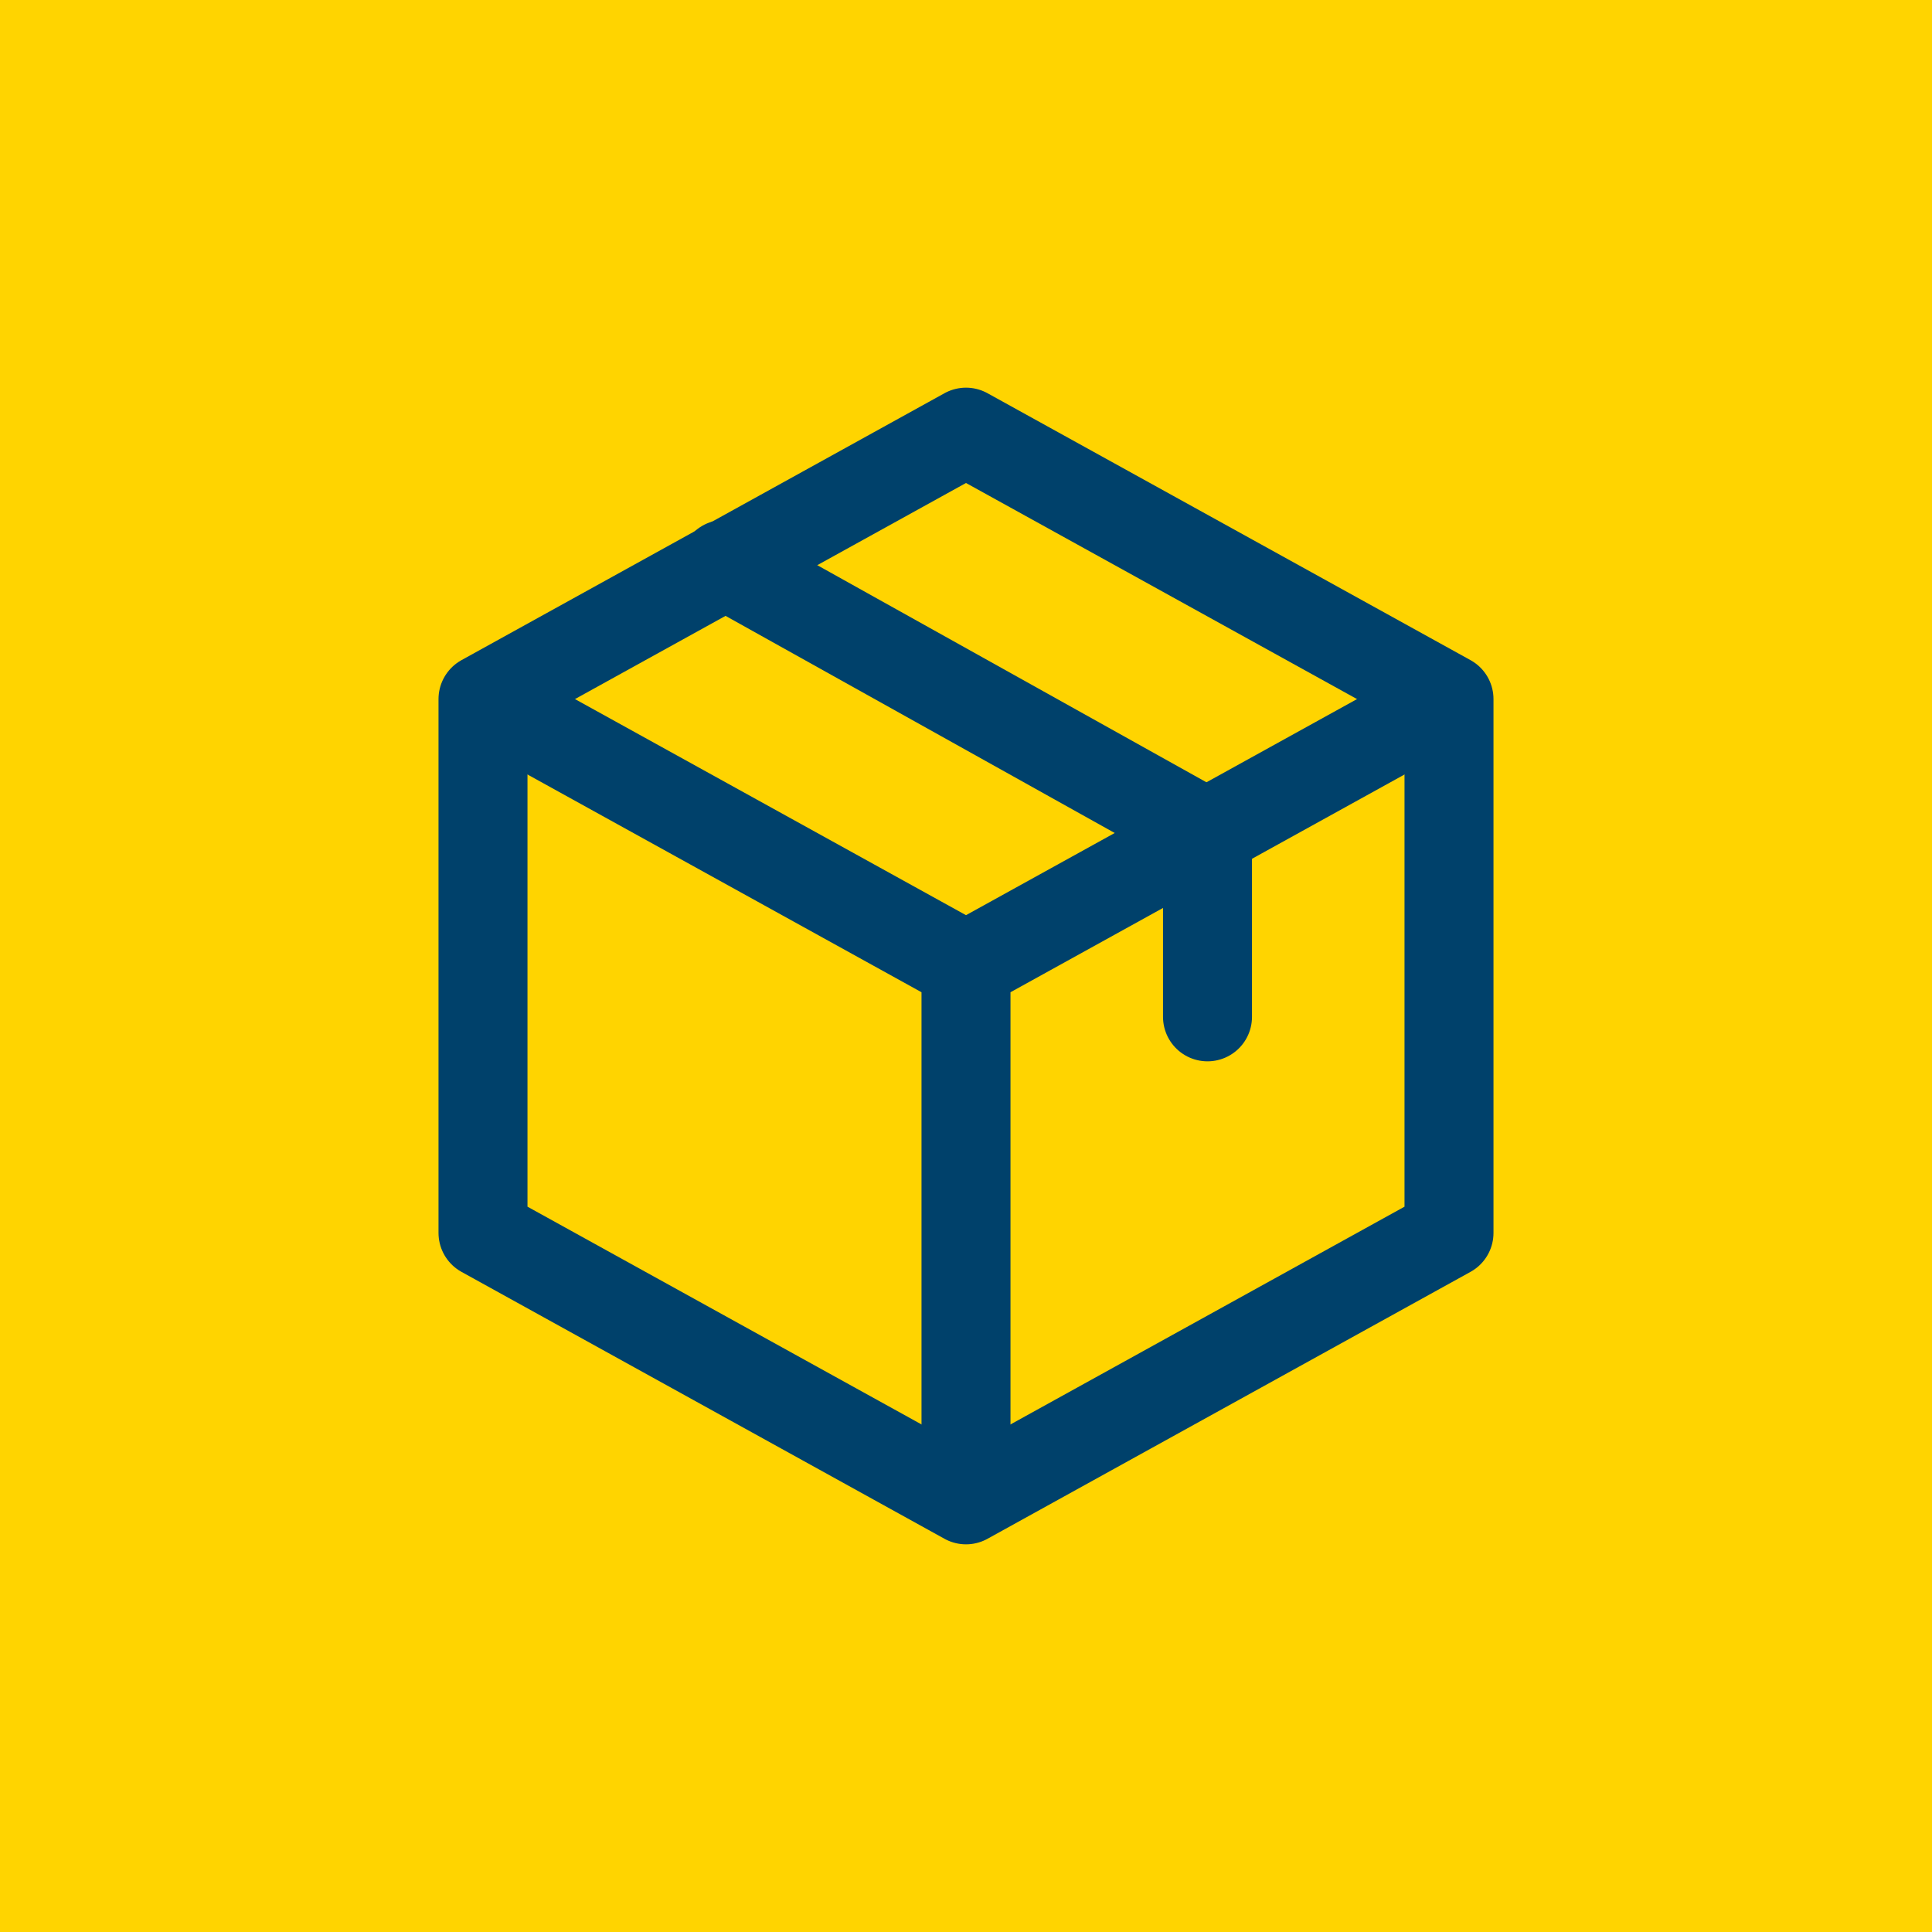
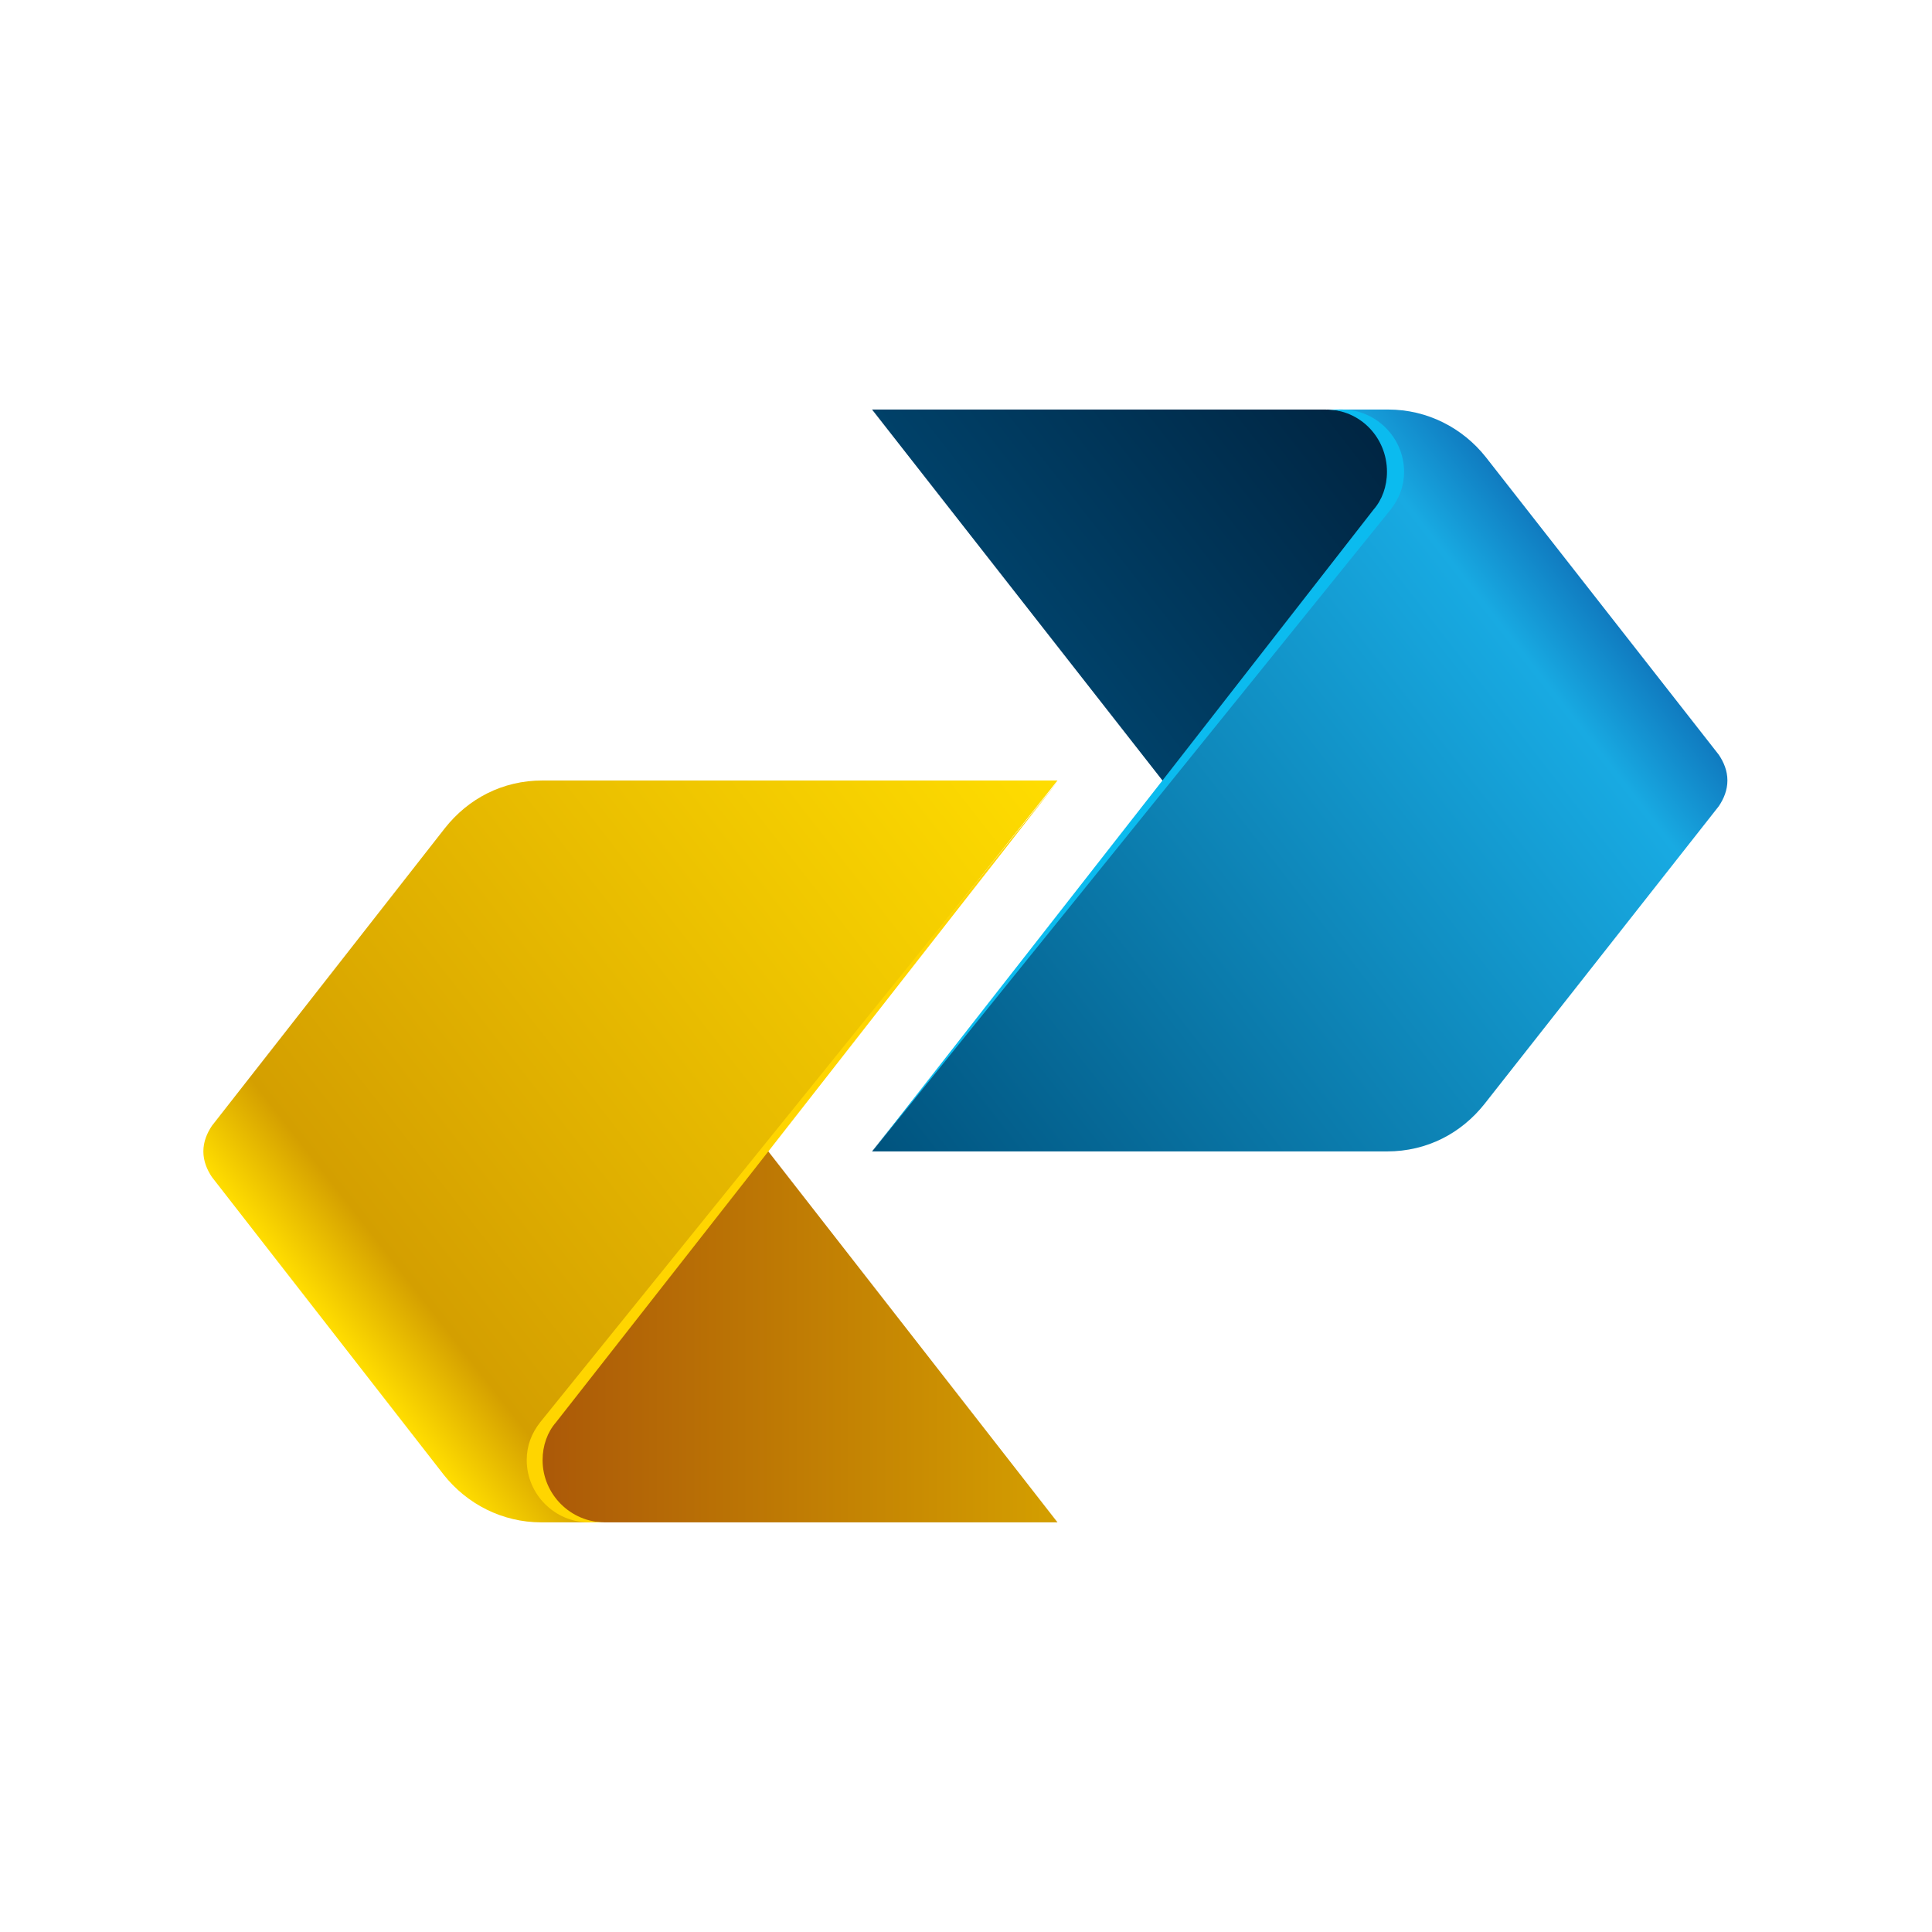
<svg xmlns="http://www.w3.org/2000/svg" width="76" height="76" viewBox="0 0 76 76" fill="none">
-   <rect width="76" height="76" fill="#FFD400" />
-   <path d="M38 17L57 27.5V48.5L38 59L19 48.5V27.5L38 17Z" stroke="#00416B" stroke-width="3.5" stroke-linejoin="round" />
-   <path d="M19 27.5L38 38L57 27.5M38 38V59" stroke="#00416B" stroke-width="3.5" stroke-linejoin="round" />
-   <path d="M28.5 22.2L47.5 32.8V40" stroke="#00416B" stroke-width="3.5" stroke-linecap="round" stroke-linejoin="round" />
+   <rect width="76" height="76" fill="#FFFFFF" />
+   <style type="text/css">
+ 	.st0{fill-rule:evenodd;clip-rule:evenodd;fill:url(#SVGID_1_);}
+ 	.st1{fill-rule:evenodd;clip-rule:evenodd;fill:url(#SVGID_2_);}
+ 	.st2{fill-rule:evenodd;clip-rule:evenodd;fill:url(#SVGID_3_);}
+ 	.st3{fill-rule:evenodd;clip-rule:evenodd;fill:url(#SVGID_4_);}
+ 	.st4{fill:#0BBBEF;}
+ 	.st5{fill:#FFD500;}
+ </style>
+   <g transform="translate(8 16.11) scale(0.48)">
+     <linearGradient id="SVGID_1_" gradientUnits="userSpaceOnUse" x1="68.842" y1="28.894" x2="10.054" y2="74.824">
+       <stop offset="0" style="stop-color:#FFDD00" />
+       <stop offset="0.9" style="stop-color:#D49F00" />
+       <stop offset="1" style="stop-color:#FFDD00" />
+     </linearGradient>
+     <path class="st0" d="M31.7,91.2h-4c-3.2,0-6.1-1.5-8-3.9L0.7,62.9C0.3,62.3,0,61.6,0,60.8c0-0.8,0.3-1.5,0.7-2.1l19.1-24.4  c1.9-2.4,4.7-3.9,8-3.9H70l-24,30.1L28.5,82.6L31.7,91.2z" />
+     <linearGradient id="SVGID_2_" gradientUnits="userSpaceOnUse" x1="70.016" y1="75.86" x2="27.218" y2="75.86">
+       <stop offset="0" style="stop-color:#D49F00" />
+       <stop offset="1" style="stop-color:#AB5808" />
+     </linearGradient>
+     <path class="st1" d="M46.3,60.8l-0.2-0.3L28.5,82.6c-0.7,0.9-1.3,2.1-1.3,4.1c0,2,1.9,4.5,5.7,4.5H70L46.3,60.8z" />
+     <linearGradient id="SVGID_3_" gradientUnits="userSpaceOnUse" x1="55.928" y1="62.218" x2="114.819" y2="16.372">
+       <stop offset="0" style="stop-color:#00537E" />
+       <stop offset="0.9" style="stop-color:#18AAE2" />
+       <stop offset="1" style="stop-color:#107BC0" />
+     </linearGradient>
+     <path class="st2" d="M96.3,8.6L93.1,0h4c3.2,0,6.1,1.5,8,3.9l19.1,24.4c0.4,0.6,0.7,1.3,0.7,2.1c0,0.8-0.3,1.5-0.7,2.1L105,56.9  c-1.9,2.4-4.7,3.9-8,3.9H54.8l24-30.1L96.3,8.6z" />
+     <linearGradient id="SVGID_4_" gradientUnits="userSpaceOnUse" x1="91.804" y1="-4.211" x2="66.794" y2="15.329">
+       <stop offset="0" style="stop-color:#002542" />
+       <stop offset="1" style="stop-color:#004169" />
+     </linearGradient>
+     <path class="st3" d="M78.6,30.4l0.2,0.3L96.3,8.6c0.7-0.9,1.3-2.1,1.3-4.1c0-2-1.9-4.5-5.7-4.5H54.8L78.6,30.4z" />
+     <path class="st4" d="M97.3,8.2c0.7-0.9,1.1-1.9,1.1-3.1c0-2.8-2.3-5.1-5.1-5.1H92C94.8,0,97,2.3,97,5.1c0,1.2-0.4,2.3-1.1,3.1  L78.6,30.4L54.9,60.7L97.3,8.2z" />
+     <path class="st5" d="M27.6,83c-0.7,0.9-1.1,1.9-1.1,3.1c0,2.8,2.3,5.1,5.1,5.1h1.3c-2.8,0-5.1-2.3-5.1-5.1c0-1.2,0.4-2.3,1.1-3.1  l17.4-22.2L70,30.5L27.6,83z" />
+   </g>
</svg>
